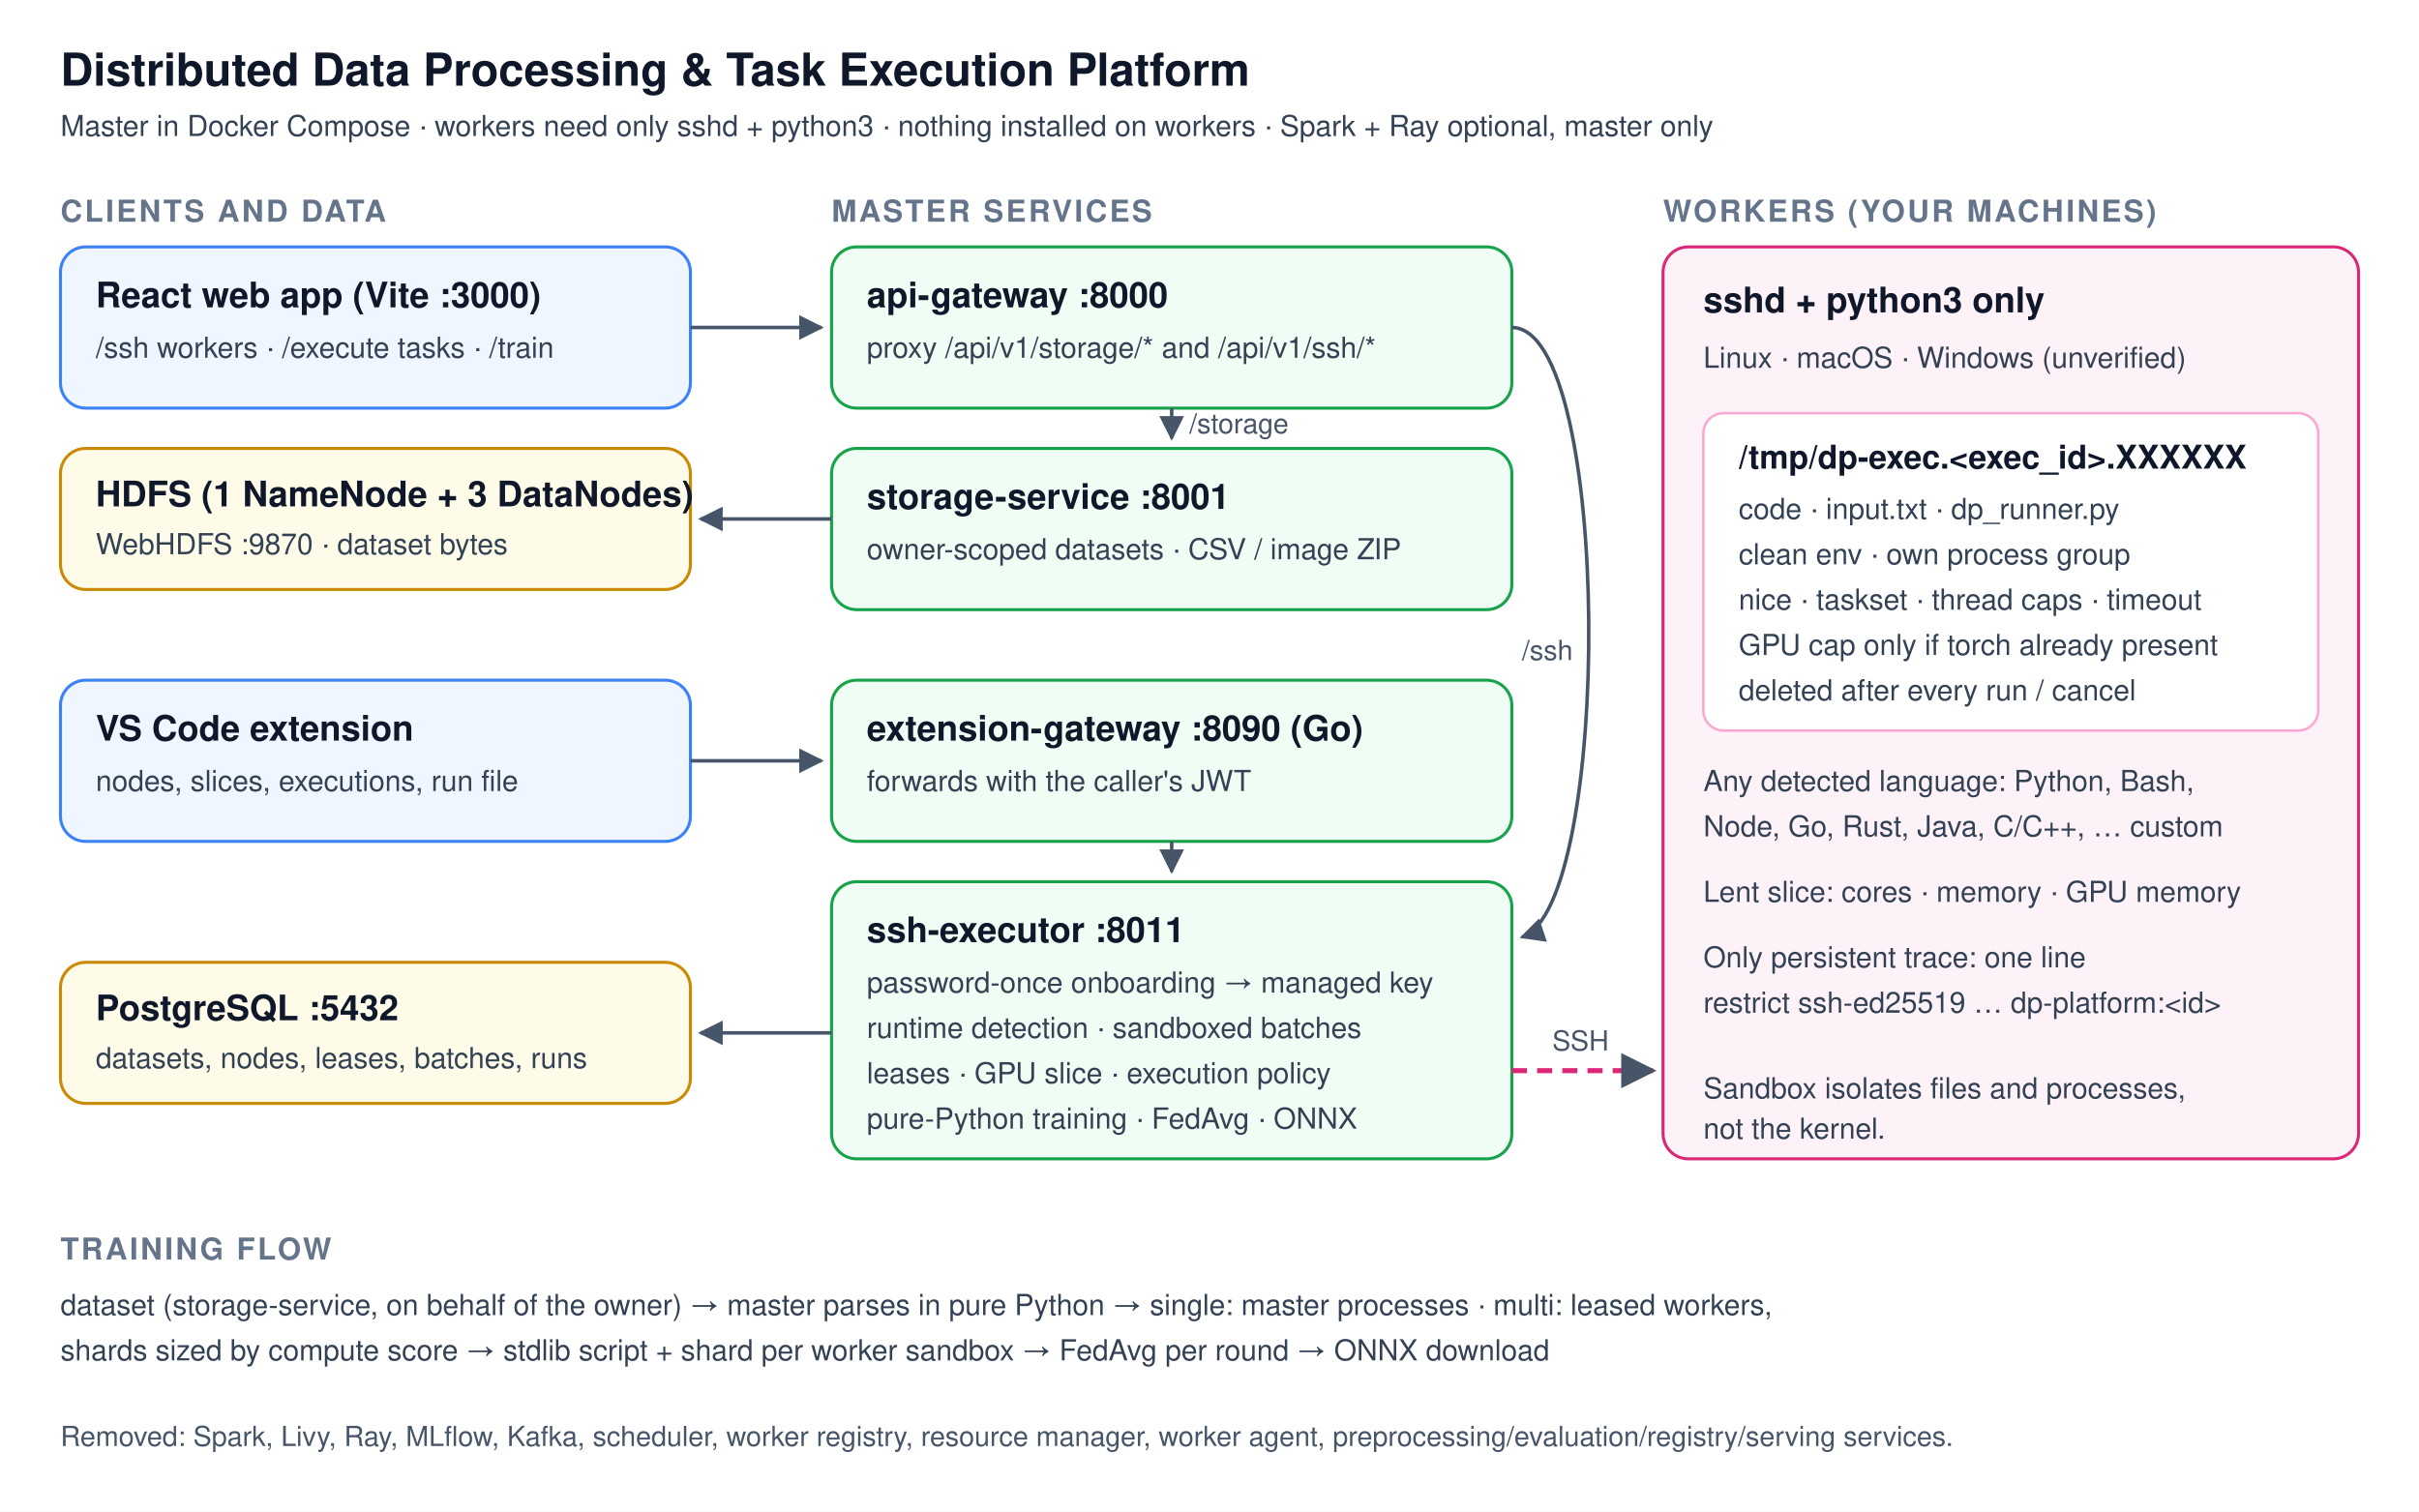
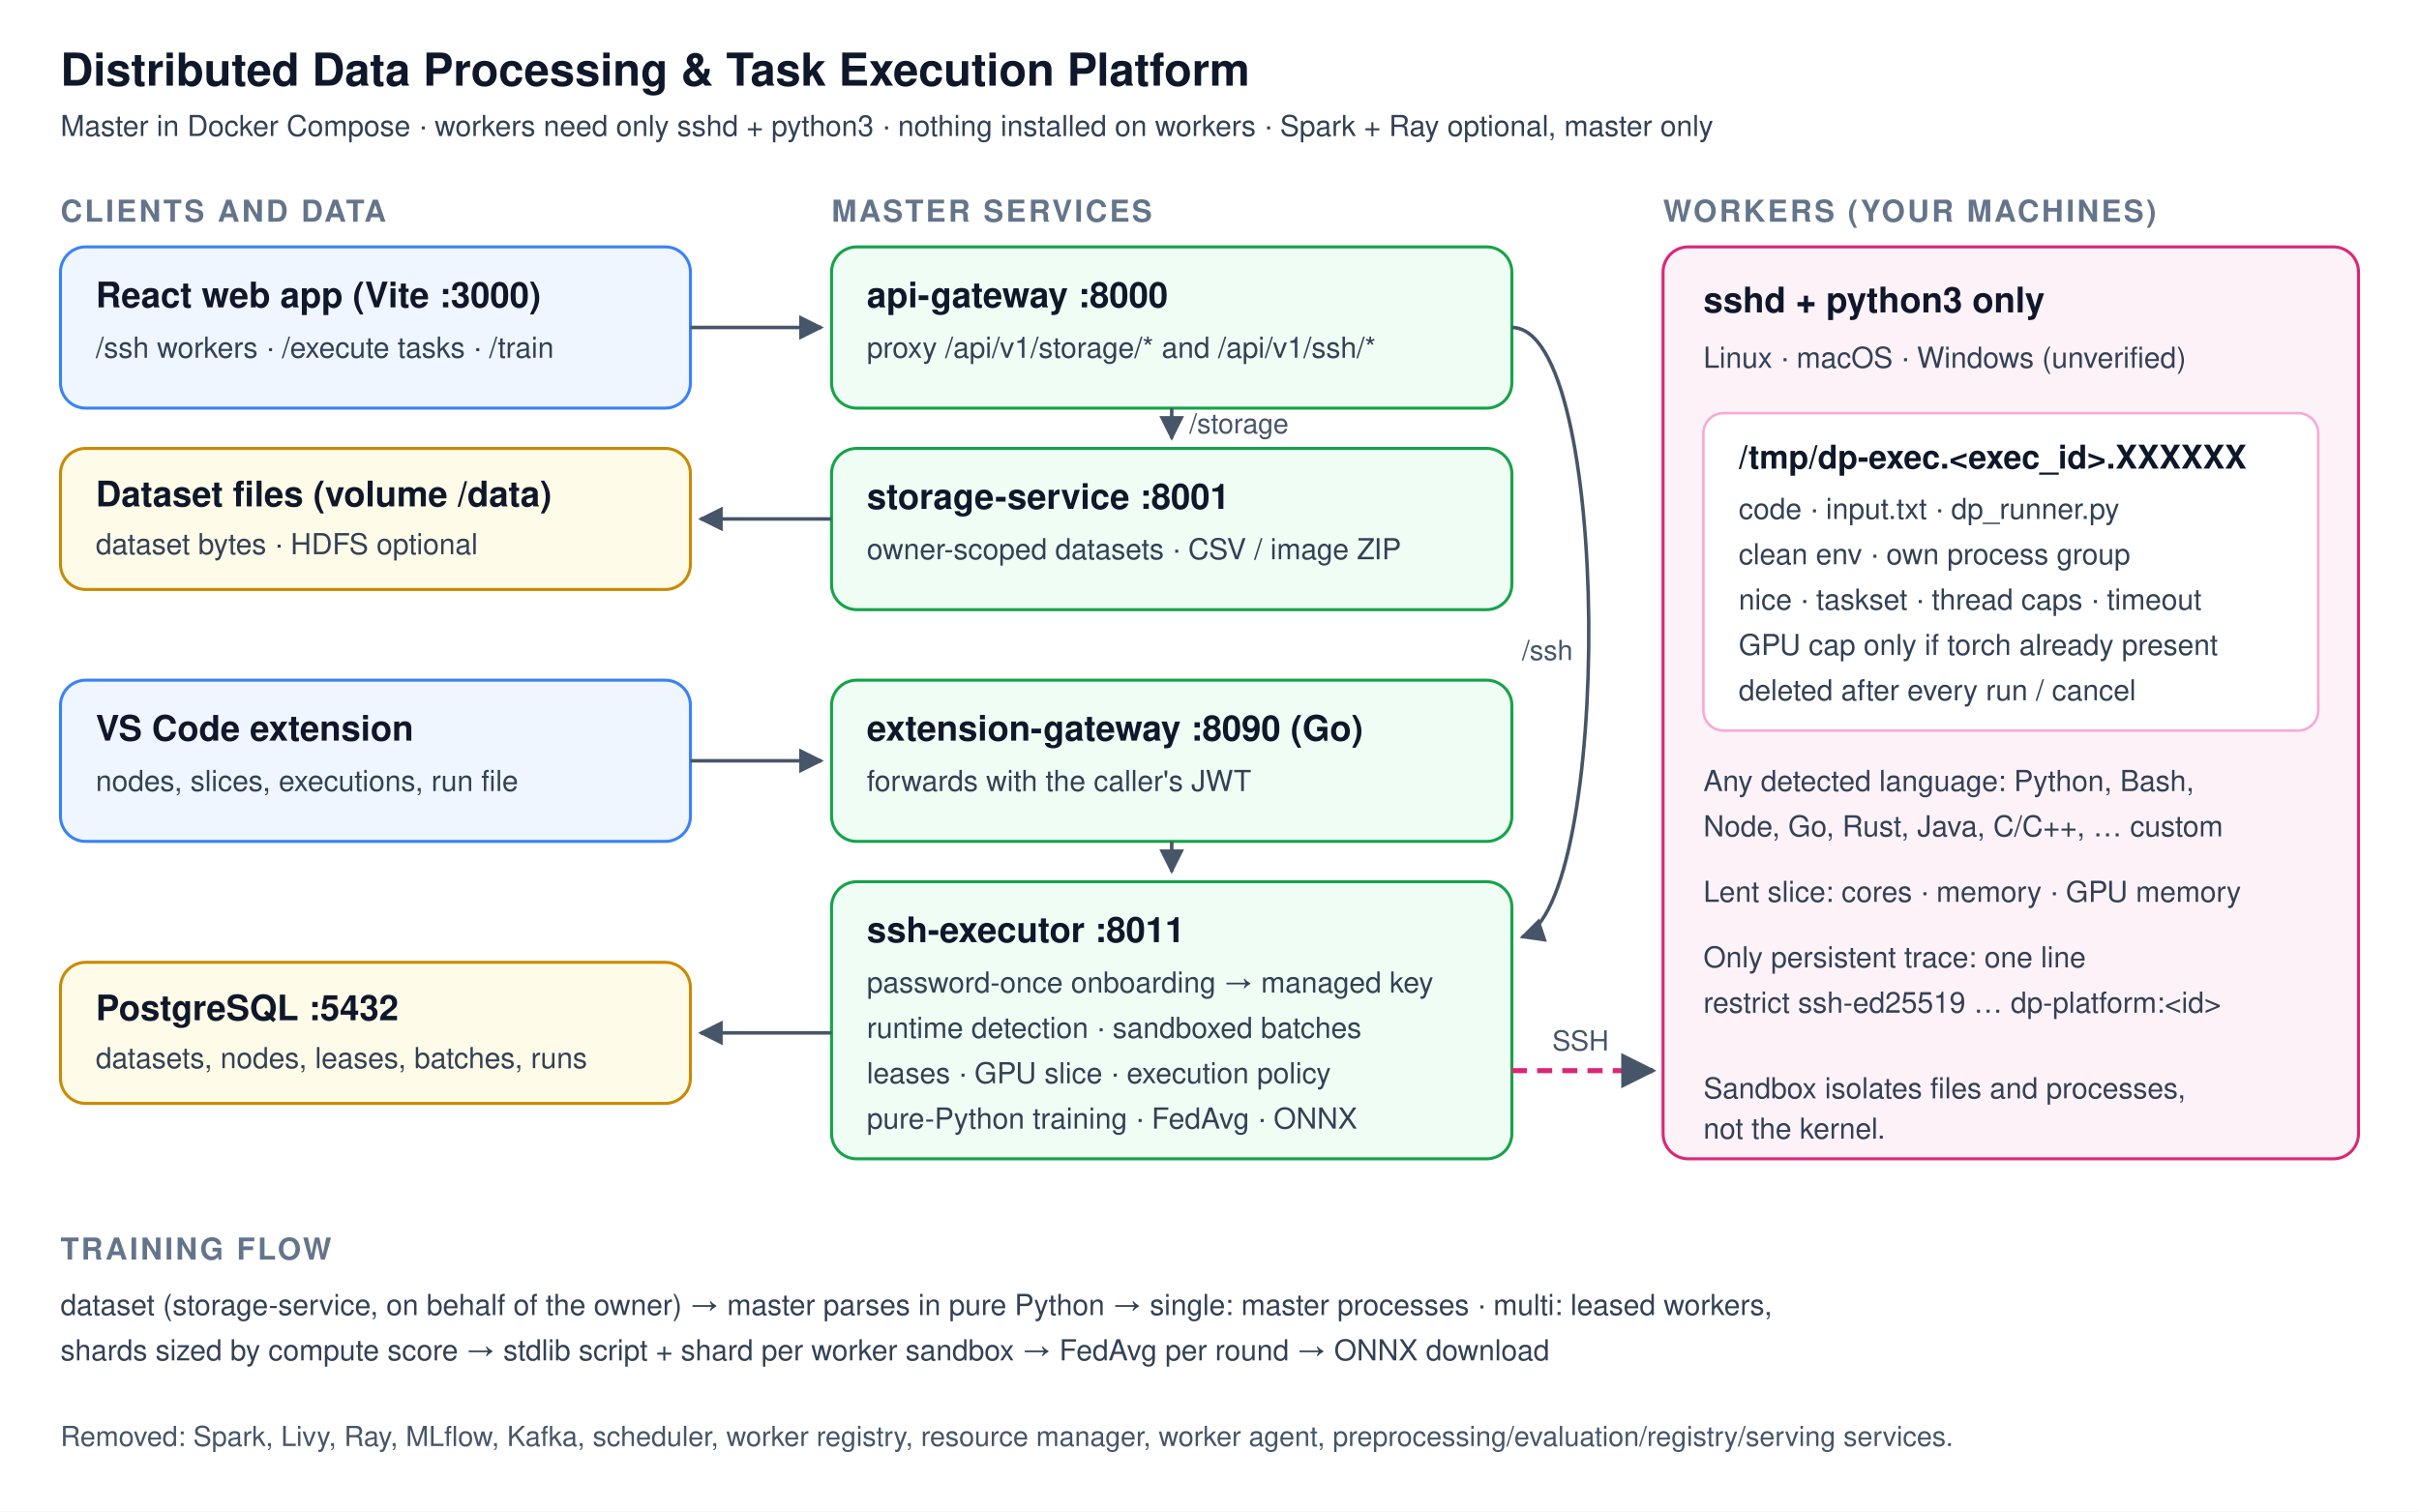
<svg xmlns="http://www.w3.org/2000/svg" width="960" height="600" viewBox="0 0 960 600" font-family="-apple-system, Segoe UI, Helvetica, Arial, sans-serif">
  <defs>
    <marker id="arrow" viewBox="0 0 10 10" refX="9" refY="5" markerWidth="7" markerHeight="7" orient="auto-start-reverse">
      <path d="M0,0 L10,5 L0,10 z" fill="#475569" />
    </marker>
    <style>
      .box { fill: #ffffff; stroke: #94a3b8; stroke-width: 1.2; rx: 10; }
      .client { fill: #eff6ff; stroke: #3b82f6; }
      .svc { fill: #f0fdf4; stroke: #16a34a; }
      .infra { fill: #fefce8; stroke: #ca8a04; }
      .worker { fill: #fdf2f8; stroke: #db2777; }
      .t { font-size: 14px; font-weight: 600; fill: #0f172a; }
      .s { font-size: 11.5px; fill: #334155; }
      .h { font-size: 12px; font-weight: 700; fill: #64748b; letter-spacing: 0.08em; }
      .edge { stroke: #475569; stroke-width: 1.4; fill: none; marker-end: url(#arrow); }
      .ssh { stroke: #db2777; stroke-width: 2; fill: none; marker-end: url(#arrow); stroke-dasharray: 6 4; }
      .lbl { font-size: 11px; fill: #475569; }
    </style>
  </defs>
  <rect width="960" height="600" fill="#ffffff" />
  <text x="24" y="34" class="t" style="font-size:18px">Distributed Data Processing &amp; Task Execution Platform</text>
  <text x="24" y="54" class="s">Master in Docker Compose · workers need only sshd + python3 · nothing installed on workers · Spark + Ray optional, master only</text>
  <text x="24" y="88" class="h">CLIENTS AND DATA</text>
  <rect x="24" y="98" width="250" height="64" class="box client" />
  <text x="38" y="122" class="t">React web app (Vite :3000)</text>
  <text x="38" y="142" class="s">/ssh workers · /execute tasks · /train</text>
  <rect x="24" y="178" width="250" height="56" class="box infra" />
-   <text x="38" y="201" class="t">HDFS (1 NameNode + 3 DataNodes)</text>
-   <text x="38" y="220" class="s">WebHDFS :9870 · dataset bytes</text>
+   <text x="38" y="201" class="t">Dataset files (volume /data)</text>
+   <text x="38" y="220" class="s">dataset bytes · HDFS optional</text>
  <rect x="24" y="270" width="250" height="64" class="box client" />
  <text x="38" y="294" class="t">VS Code extension</text>
  <text x="38" y="314" class="s">nodes, slices, executions, run file</text>
  <rect x="24" y="382" width="250" height="56" class="box infra" />
  <text x="38" y="405" class="t">PostgreSQL :5432</text>
  <text x="38" y="424" class="s">datasets, nodes, leases, batches, runs</text>
  <text x="330" y="88" class="h">MASTER SERVICES</text>
  <rect x="330" y="98" width="270" height="64" class="box svc" />
  <text x="344" y="122" class="t">api-gateway :8000</text>
  <text x="344" y="142" class="s">proxy /api/v1/storage/* and /api/v1/ssh/*</text>
  <rect x="330" y="178" width="270" height="64" class="box svc" />
  <text x="344" y="202" class="t">storage-service :8001</text>
  <text x="344" y="222" class="s">owner-scoped datasets · CSV / image ZIP</text>
  <rect x="330" y="270" width="270" height="64" class="box svc" />
  <text x="344" y="294" class="t">extension-gateway :8090 (Go)</text>
  <text x="344" y="314" class="s">forwards with the caller's JWT</text>
  <rect x="330" y="350" width="270" height="110" class="box svc" />
  <text x="344" y="374" class="t">ssh-executor :8011</text>
  <text x="344" y="394" class="s">password-once onboarding → managed key</text>
  <text x="344" y="412" class="s">runtime detection · sandboxed batches</text>
  <text x="344" y="430" class="s">leases · GPU slice · execution policy</text>
  <text x="344" y="448" class="s">pure-Python training · FedAvg · ONNX</text>
  <text x="660" y="88" class="h">WORKERS (YOUR MACHINES)</text>
  <rect x="660" y="98" width="276" height="362" class="box worker" />
  <text x="676" y="124" class="t">sshd + python3 only</text>
  <text x="676" y="146" class="s">Linux · macOS · Windows (unverified)</text>
  <rect x="676" y="164" width="244" height="126" rx="8" fill="#ffffff" stroke="#f9a8d4" />
  <text x="690" y="186" class="t" style="font-size:13px">/tmp/dp-exec.&lt;exec_id&gt;.XXXXXX</text>
  <text x="690" y="206" class="s">code · input.txt · dp_runner.py</text>
  <text x="690" y="224" class="s">clean env · own process group</text>
  <text x="690" y="242" class="s">nice · taskset · thread caps · timeout</text>
  <text x="690" y="260" class="s">GPU cap only if torch already present</text>
  <text x="690" y="278" class="s">deleted after every run / cancel</text>
  <text x="676" y="314" class="s">Any detected language: Python, Bash,</text>
  <text x="676" y="332" class="s">Node, Go, Rust, Java, C/C++, … custom</text>
  <text x="676" y="358" class="s">Lent slice: cores · memory · GPU memory</text>
  <text x="676" y="384" class="s">Only persistent trace: one line</text>
  <text x="676" y="402" class="s">restrict ssh-ed25519 … dp-platform:&lt;id&gt;</text>
  <text x="676" y="436" class="s">Sandbox isolates files and processes,</text>
  <text x="676" y="452" class="s">not the kernel.</text>
  <path d="M274 130 L326 130" class="edge" />
  <path d="M274 302 L326 302" class="edge" />
  <path d="M465 162 L465 174" class="edge" />
  <text x="472" y="172" class="lbl">/storage</text>
  <path d="M600 130 C 640 130, 640 360, 604 372" class="edge" />
  <text x="604" y="262" class="lbl">/ssh</text>
  <path d="M465 334 L465 346" class="edge" />
  <path d="M330 206 L278 206" class="edge" />
  <path d="M330 410 L278 410" class="edge" />
  <path d="M600 425 L656 425" class="ssh" />
  <text x="616" y="417" class="lbl">SSH</text>
  <text x="24" y="500" class="h">TRAINING FLOW</text>
  <text x="24" y="522" class="s">dataset (storage-service, on behalf of the owner) → master parses in pure Python → single: master processes · multi: leased workers,</text>
  <text x="24" y="540" class="s">shards sized by compute score → stdlib script + shard per worker sandbox → FedAvg per round → ONNX download</text>
  <text x="24" y="574" class="lbl">Removed: Spark, Livy, Ray, MLflow, Kafka, scheduler, worker registry, resource manager, worker agent, preprocessing/evaluation/registry/serving services.</text>
</svg>
